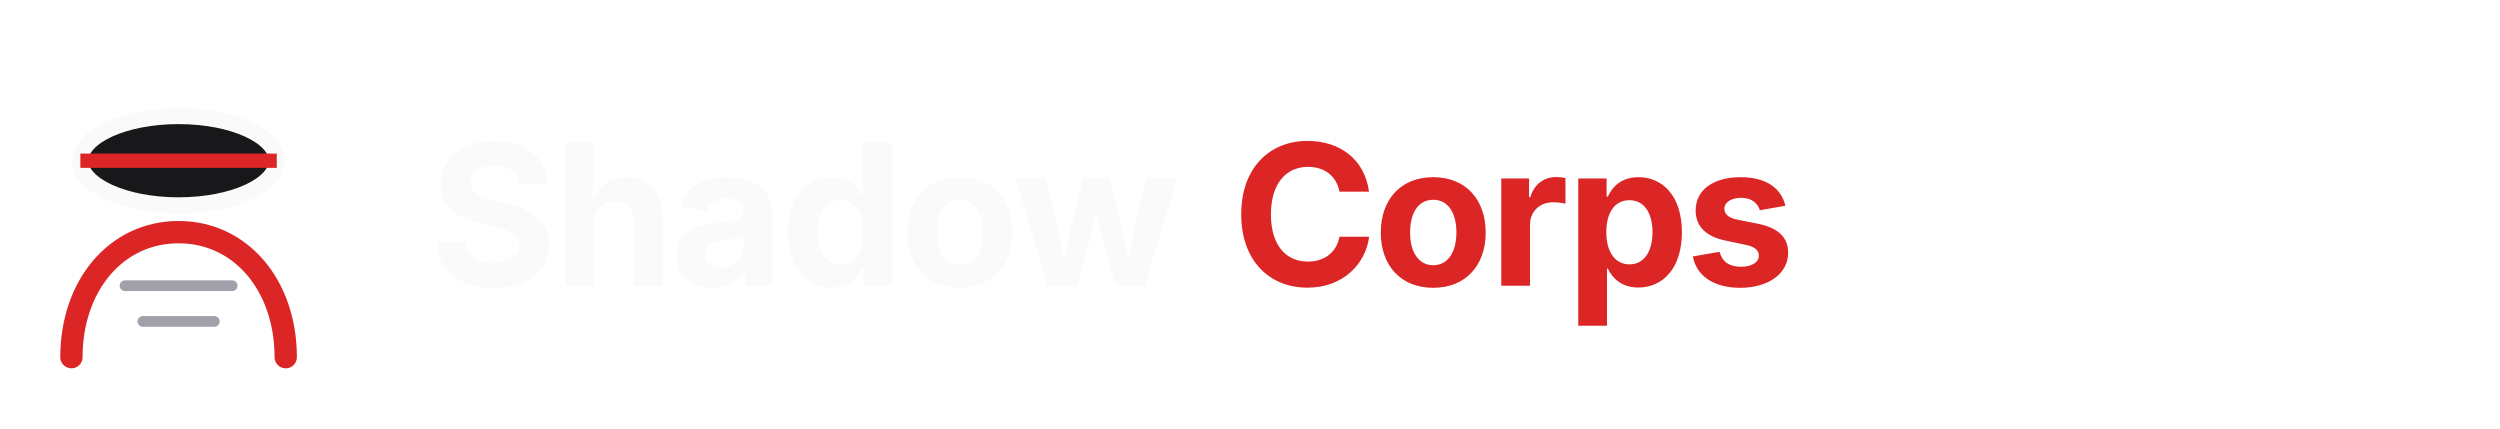
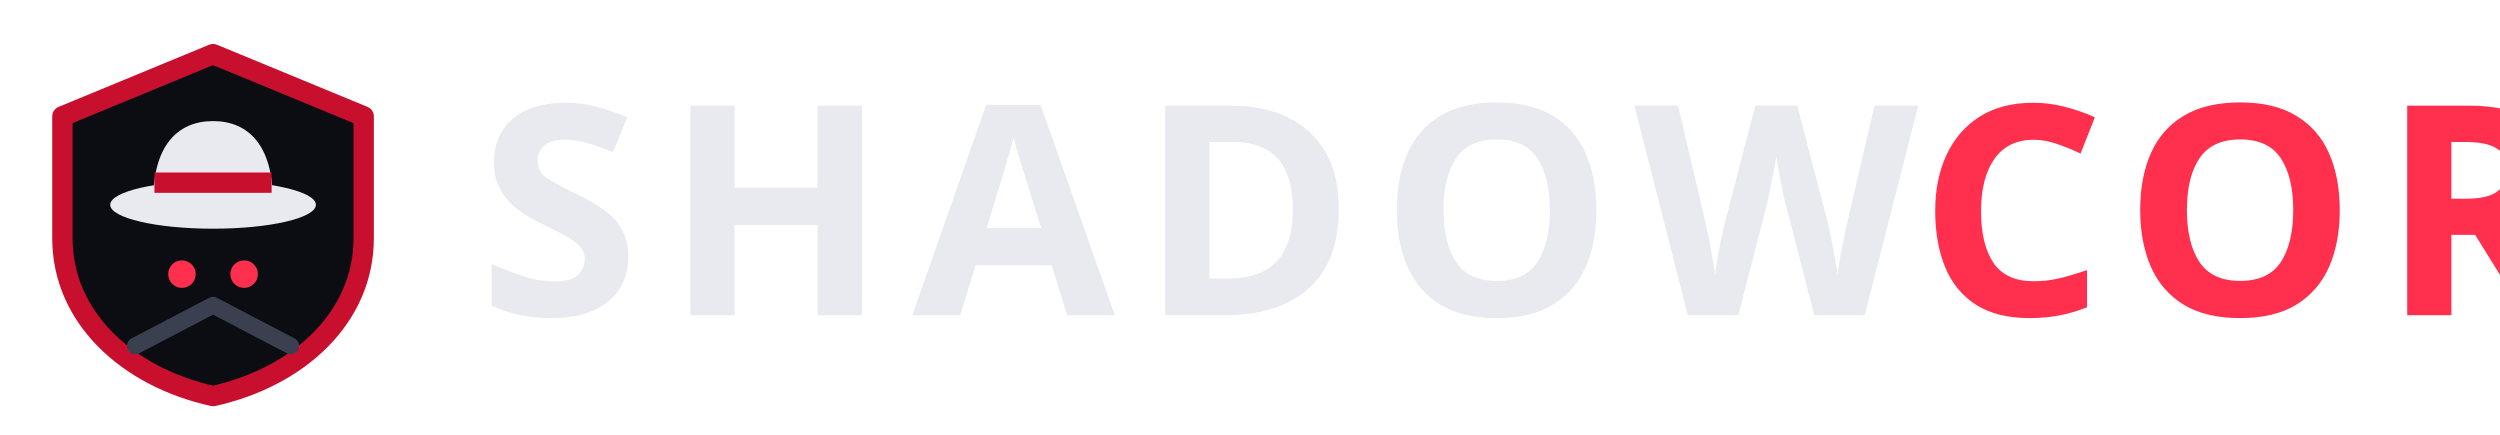
- <svg xmlns="http://www.w3.org/2000/svg" viewBox="0 0 280 48" fill="none">
-   <g transform="translate(0,4)">
-     <path d="M8 36c0-8 5-14 12-14s12 6 12 14" stroke="#dc2626" stroke-width="2.5" stroke-linecap="round" />
-     <ellipse cx="20" cy="14" rx="11" ry="5" fill="#18181b" stroke="#fafafa" stroke-width="1.8" />
-     <path d="M9 14h22" stroke="#dc2626" stroke-width="1.6" />
-     <path d="M14 28h12M16 32h8" stroke="#a1a1aa" stroke-width="1.2" stroke-linecap="round" />
+ <svg xmlns="http://www.w3.org/2000/svg" viewBox="0 0 230 40" fill="none">
+   <g transform="translate(2,3) scale(1.1)">
+     <path d="M16 1.8 28.6 7v10.2c0 6.6-5.4 11.6-12.6 13.2C8.8 28.8 3.4 23.8 3.4 17.2V7z" fill="#0b0d12" stroke="#c8102e" stroke-width="1.7" stroke-linejoin="round" />
+     <path d="M11 14c0-4.5 2-6.6 5-6.6s5 2.1 5 6.6z" fill="#e8eaf0" />
+     <ellipse cx="16" cy="14.4" rx="8.6" ry="2" fill="#e8eaf0" />
+     <rect x="11.1" y="11.7" width="9.8" height="1.7" fill="#c8102e" />
+     <circle cx="13.4" cy="20.2" r="1.15" fill="#ff2f4d" />
+     <circle cx="18.6" cy="20.2" r="1.15" fill="#ff2f4d" />
+     <path d="M9.5 26.2 16 22.8l6.5 3.4" stroke="#3a4050" stroke-width="1.4" stroke-linecap="round" stroke-linejoin="round" />
  </g>
-   <text x="48" y="32" font-family="Inter, system-ui, sans-serif" font-size="22" font-weight="700" fill="#fafafa" letter-spacing="-0.5">Shadow</text>
-   <text x="138" y="32" font-family="Inter, system-ui, sans-serif" font-size="22" font-weight="700" fill="#dc2626" letter-spacing="-0.5">Corps</text>
+   <text x="44" y="29" font-family="'Barlow Condensed','Arial Narrow',Impact,sans-serif" font-size="27" font-weight="700" letter-spacing="2.2" fill="#e8eaf0">SHADOW<tspan fill="#ff2f4d">CORPS</tspan>
+   </text>
</svg>
